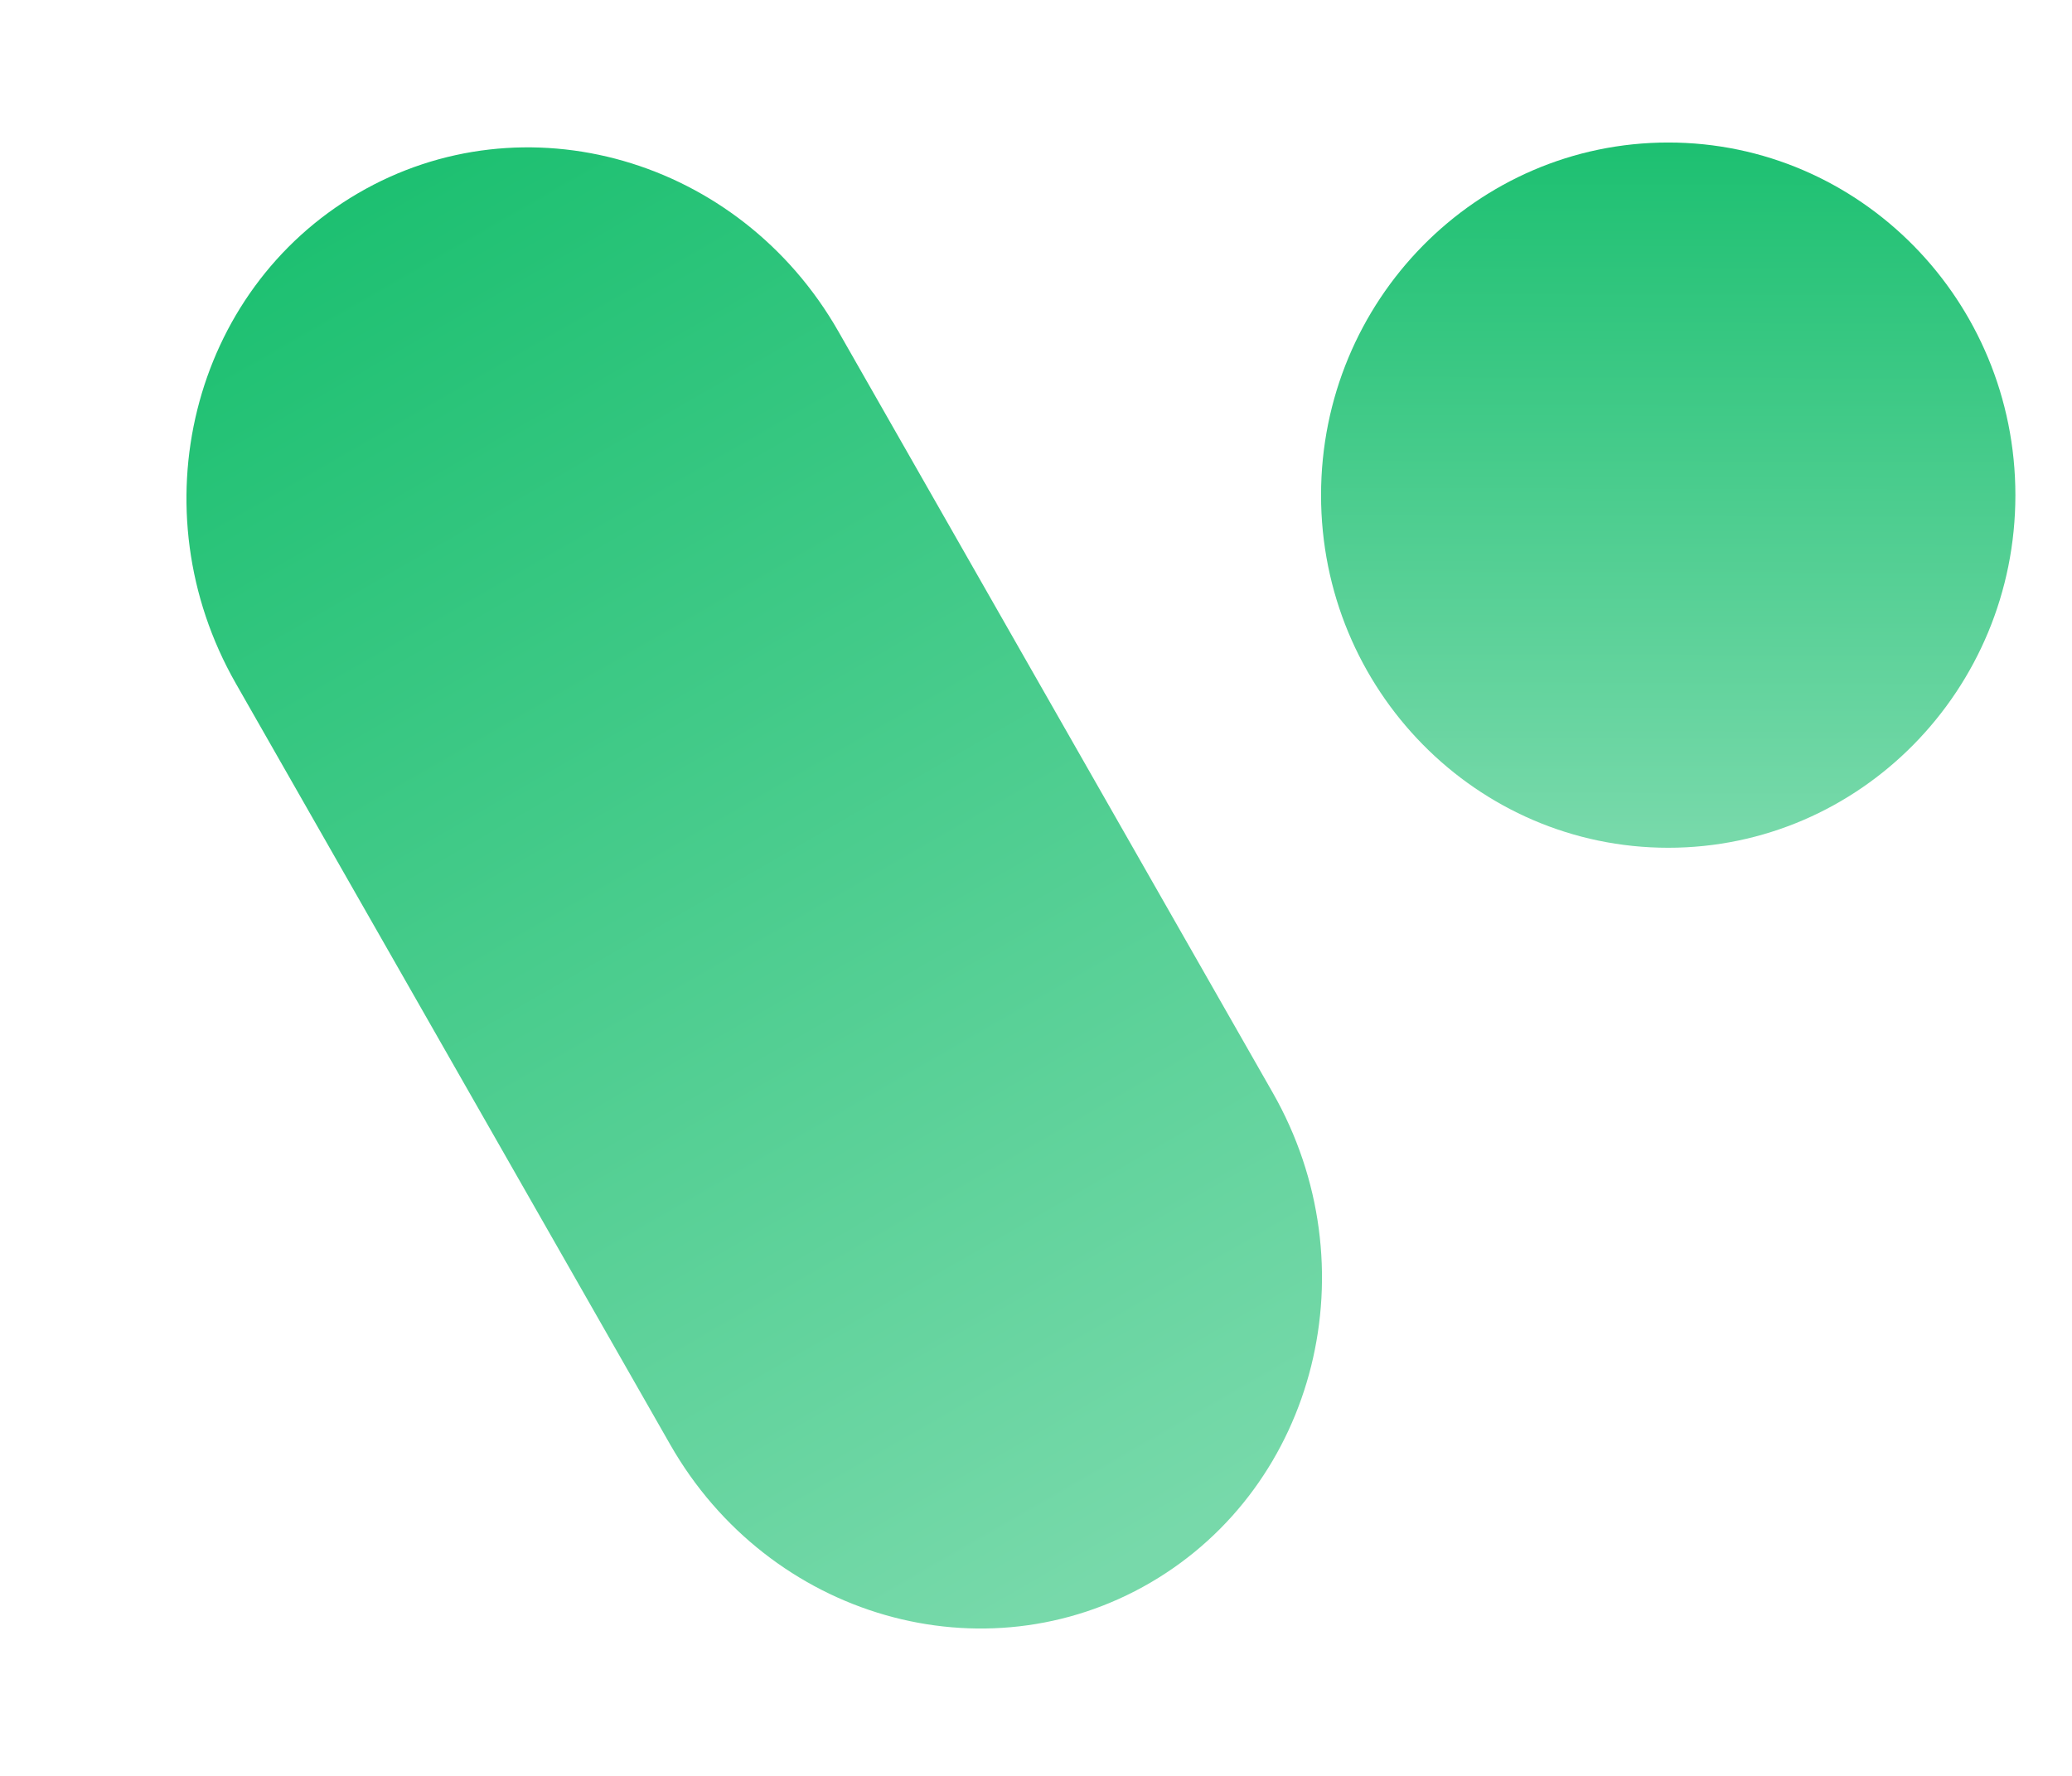
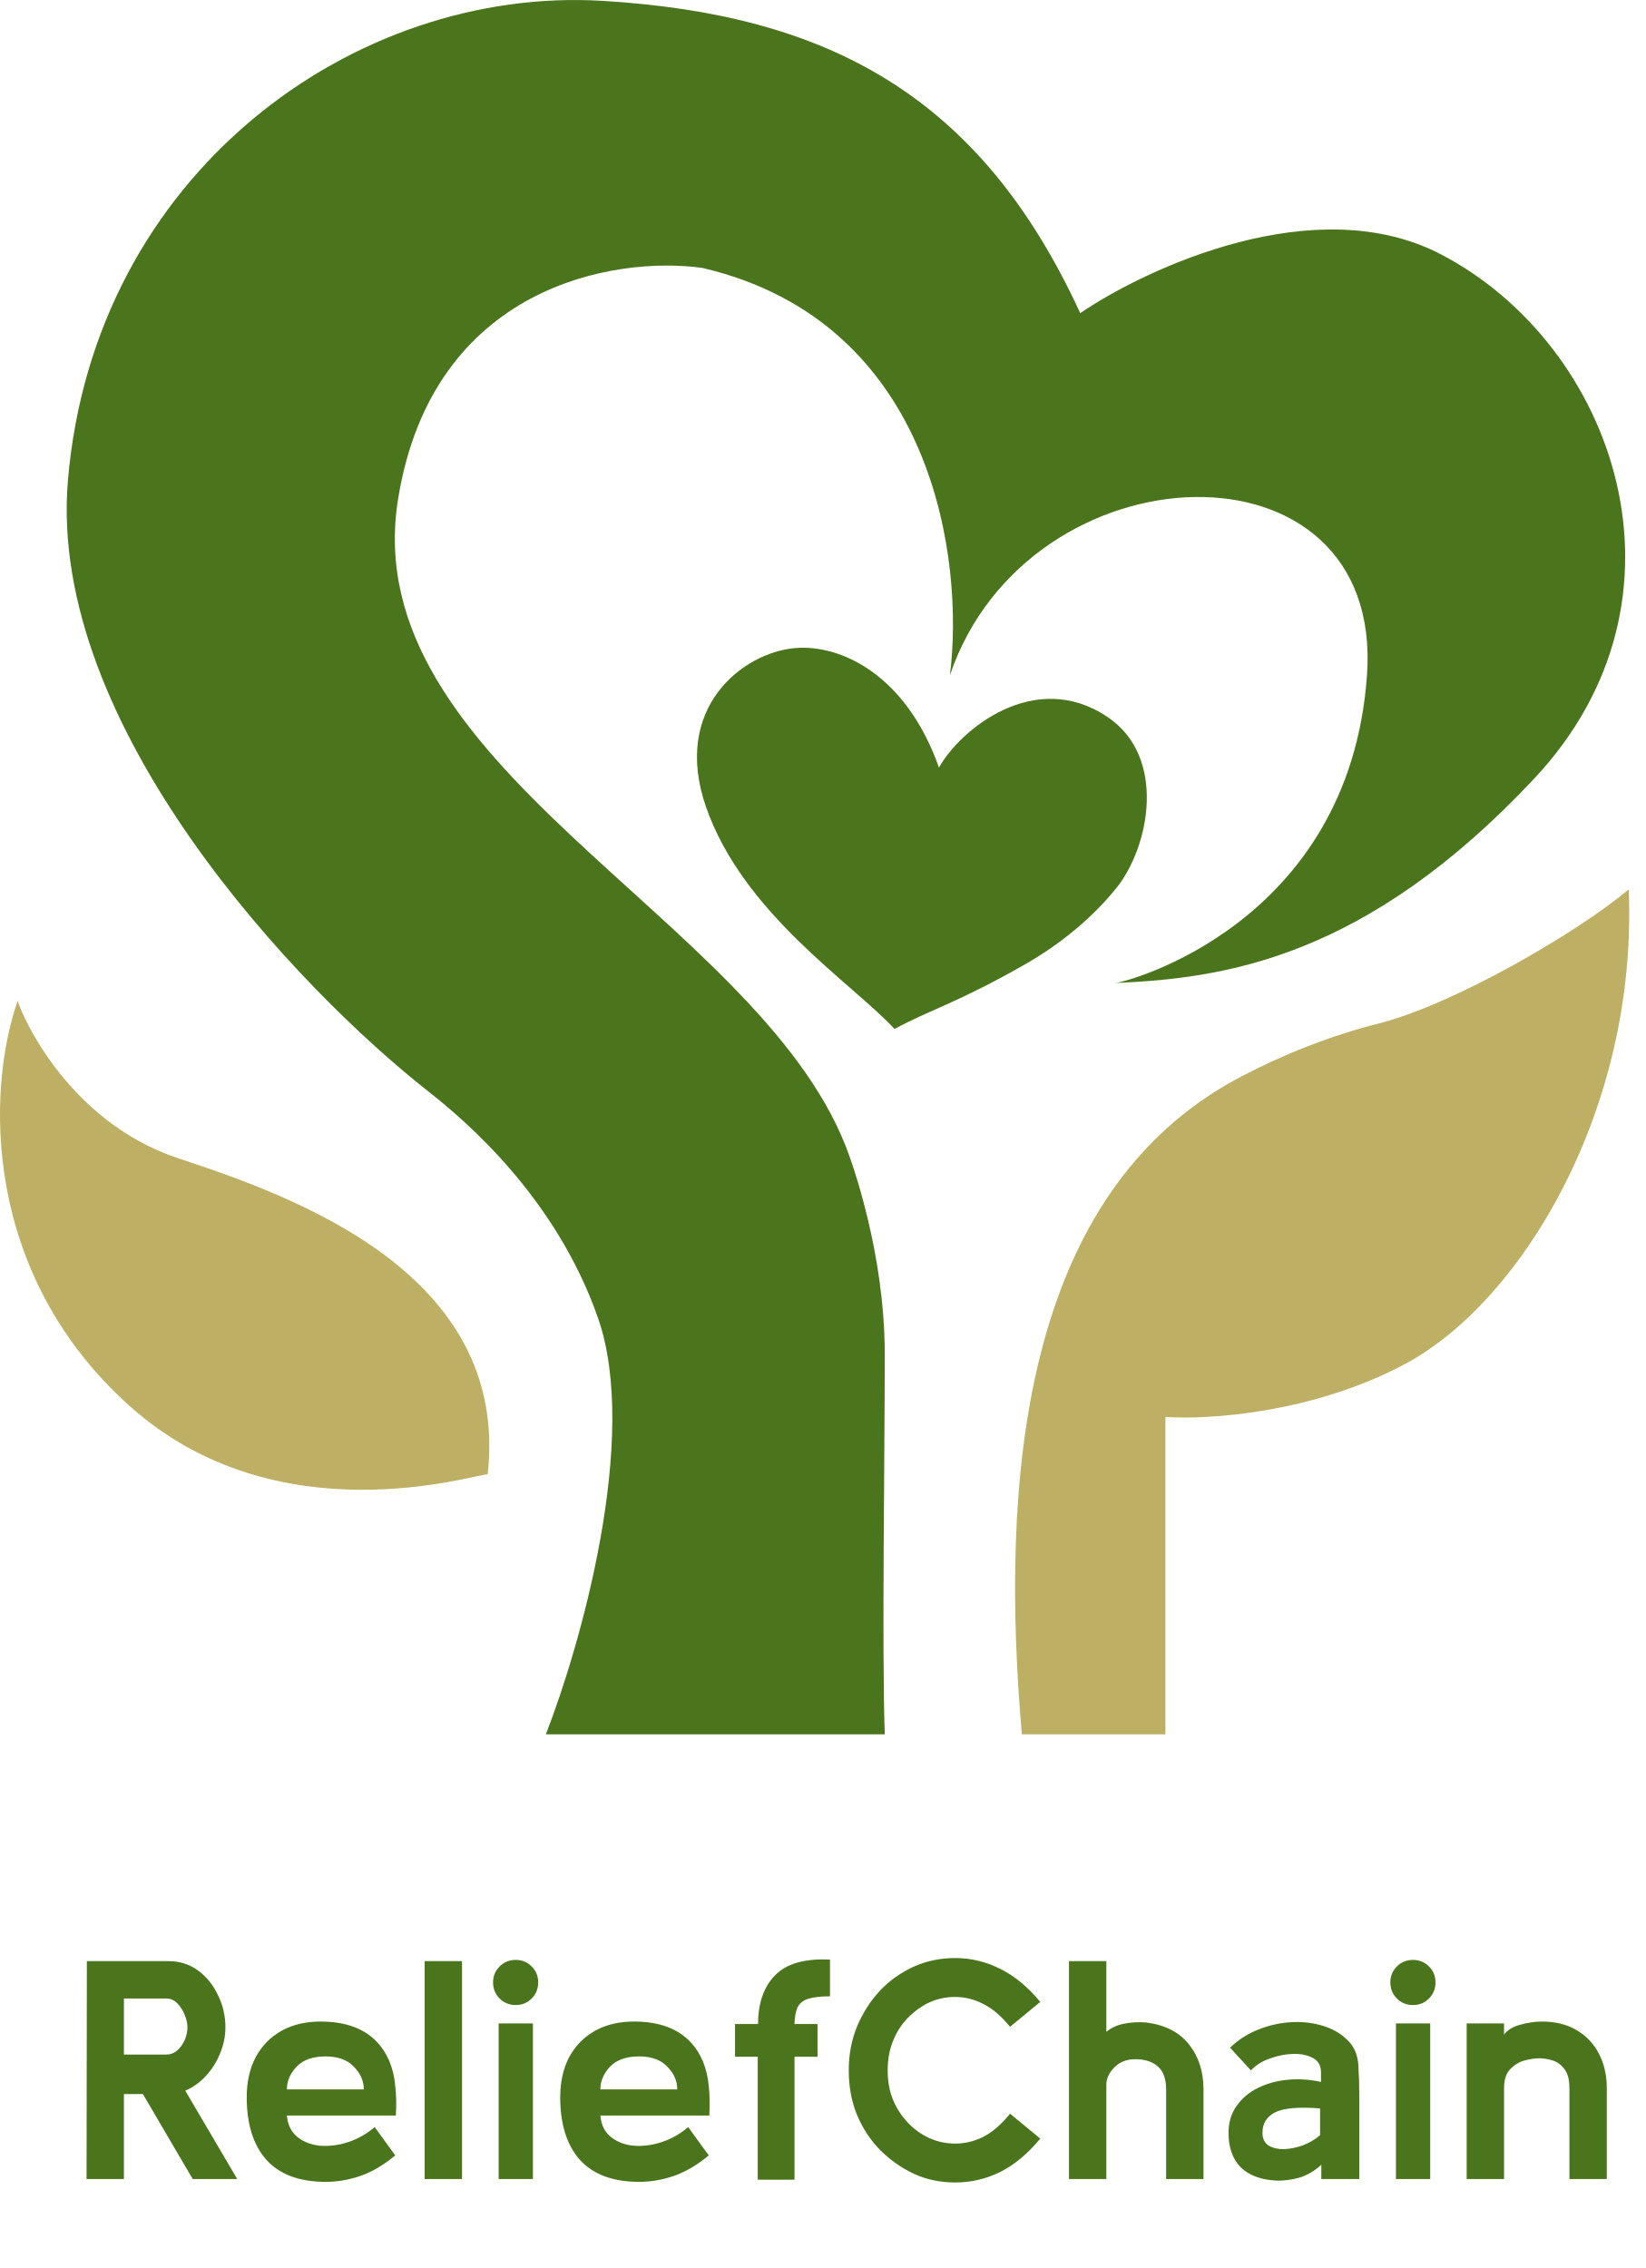
- <svg xmlns="http://www.w3.org/2000/svg" width="28" height="24" viewBox="0 0 28 24" fill="none">
-   <path d="M3.186 9.235C1.849 6.891 2.587 3.927 4.836 2.613C7.084 1.3 9.991 2.135 11.329 4.478L17.198 14.765C18.536 17.109 17.797 20.073 15.549 21.387C13.3 22.7 10.393 21.865 9.056 19.521L3.186 9.235Z" fill="url(#paint0_linear_2290_2172)" />
-   <path d="M27.235 6.692C27.235 9.323 25.134 11.457 22.544 11.457C19.953 11.457 17.852 9.323 17.852 6.692C17.852 4.06 19.953 1.926 22.544 1.926C25.134 1.926 27.235 4.06 27.235 6.692Z" fill="url(#paint1_linear_2290_2172)" />
-   <defs>
-     <linearGradient id="paint0_linear_2290_2172" x1="4.836" y1="2.613" x2="15.441" y2="21.002" gradientUnits="userSpaceOnUse">
-       <stop stop-color="#1DC071" />
-       <stop offset="1" stop-color="#77D9AA" />
-     </linearGradient>
-     <linearGradient id="paint1_linear_2290_2172" x1="22.544" y1="1.926" x2="22.52" y2="11.286" gradientUnits="userSpaceOnUse">
-       <stop stop-color="#1DC071" />
-       <stop offset="1" stop-color="#77D9AA" />
-     </linearGradient>
-   </defs>
+ <svg xmlns="http://www.w3.org/2000/svg" width="37" height="51" viewBox="0 0 37 51" fill="none">
+   <path d="M4.021 26.051C1.405 25.187 0.399 22.596 0.399 22.5C-0.306 24.515 -0.406 28.642 2.914 31.616C6.235 34.591 10.662 33.152 10.964 33.152C11.467 28.642 6.637 26.914 4.021 26.051Z" fill="#BDAF64" />
+   <path d="M24.899 16.122C23.262 15.021 21.586 16.409 21.11 17.259C20.36 15.143 18.878 14.486 17.875 14.573C16.693 14.675 15.098 15.923 15.874 18.149C16.707 20.543 19.164 22.112 20.112 23.139C20.888 22.712 21.522 22.557 23.075 21.668C23.634 21.348 24.455 20.773 25.104 19.962C25.844 19.036 26.239 17.023 24.899 16.122Z" fill="#4B751C" />
+   <path d="M26.201 39H22.973C22.492 33.407 22.911 26.847 27.875 24.224C28.855 23.707 29.912 23.289 30.993 23.016C32.714 22.58 35.506 20.938 36.617 20C36.825 24.926 34.221 29.249 31.617 30.656C29.534 31.782 27.139 31.93 26.201 31.862V39Z" fill="#BDAF64" />
+   <path d="M30.733 15.184C30.333 20.811 25.263 22.105 25.068 22.105C27.5 22 30.691 21.571 34.5 17.5C38.309 13.429 36.3 7.754 32.393 5.718C29.58 4.253 25.784 6.024 24.286 7.041C22.04 2.156 18.625 0.324 13.542 0.019C7.976 -0.316 2.113 3.886 1.527 10.807C1.058 16.344 6.737 22.274 9.635 24.547C10.5 25.226 12.506 26.949 13.444 29.636C14.382 32.323 13.053 36.998 12.272 39H19.891C19.826 37.066 19.891 32.899 19.891 30.451C19.891 28.211 19.179 26.193 19.012 25.769C16.96 20.578 7.974 17.219 8.951 11.214C9.732 6.41 13.835 5.752 15.788 6.024C21.024 7.245 21.681 12.639 21.356 15.184C23.114 9.993 31.124 9.688 30.733 15.184Z" fill="#4B751C" />
+   <path d="M5.334 49H4.333L3.213 47.089H2.786V49H1.946L1.953 44.1H3.794C4.041 44.1 4.26 44.17 4.452 44.31C4.643 44.45 4.792 44.634 4.9 44.863C5.012 45.087 5.068 45.33 5.068 45.591C5.068 45.787 5.028 45.981 4.949 46.172C4.874 46.359 4.769 46.527 4.634 46.676C4.498 46.825 4.342 46.937 4.165 47.012L5.334 49ZM4.214 45.591C4.214 45.498 4.193 45.402 4.151 45.304C4.109 45.201 4.053 45.115 3.983 45.045C3.913 44.975 3.831 44.94 3.738 44.94H2.786V46.2H3.738C3.831 46.2 3.913 46.17 3.983 46.109C4.053 46.048 4.109 45.971 4.151 45.878C4.193 45.78 4.214 45.684 4.214 45.591ZM8.9 47.572H6.45C6.468 47.782 6.548 47.943 6.688 48.055C6.828 48.167 7 48.232 7.206 48.251C7.411 48.265 7.621 48.237 7.836 48.167C8.055 48.092 8.251 47.98 8.424 47.831L8.886 48.468C8.629 48.683 8.368 48.837 8.102 48.93C7.84 49.019 7.581 49.063 7.325 49.063C6.732 49.063 6.286 48.897 5.988 48.566C5.694 48.235 5.547 47.766 5.547 47.159C5.547 46.814 5.614 46.513 5.75 46.256C5.89 45.999 6.086 45.801 6.338 45.661C6.594 45.521 6.895 45.453 7.241 45.458C7.997 45.467 8.501 45.764 8.753 46.347C8.823 46.515 8.867 46.699 8.886 46.9C8.909 47.101 8.914 47.325 8.9 47.572ZM7.318 46.242C7.033 46.242 6.816 46.319 6.667 46.473C6.522 46.627 6.45 46.797 6.45 46.984H8.179C8.179 46.793 8.104 46.622 7.955 46.473C7.81 46.319 7.598 46.242 7.318 46.242ZM10.387 49H9.547V44.1H10.387V49ZM11.596 45.087C11.452 45.087 11.33 45.038 11.232 44.94C11.134 44.842 11.085 44.721 11.085 44.576C11.085 44.436 11.134 44.317 11.232 44.219C11.33 44.121 11.452 44.072 11.596 44.072C11.736 44.072 11.855 44.121 11.953 44.219C12.051 44.317 12.1 44.436 12.1 44.576C12.1 44.721 12.051 44.842 11.953 44.94C11.855 45.038 11.736 45.087 11.596 45.087ZM11.981 49H11.211V45.5H11.981V49ZM15.947 47.572H13.498C13.516 47.782 13.595 47.943 13.736 48.055C13.876 48.167 14.048 48.232 14.254 48.251C14.459 48.265 14.669 48.237 14.883 48.167C15.103 48.092 15.299 47.98 15.472 47.831L15.934 48.468C15.677 48.683 15.415 48.837 15.149 48.93C14.888 49.019 14.629 49.063 14.373 49.063C13.78 49.063 13.334 48.897 13.036 48.566C12.742 48.235 12.595 47.766 12.595 47.159C12.595 46.814 12.662 46.513 12.797 46.256C12.938 45.999 13.133 45.801 13.386 45.661C13.642 45.521 13.943 45.453 14.289 45.458C15.044 45.467 15.549 45.764 15.8 46.347C15.87 46.515 15.915 46.699 15.934 46.9C15.957 47.101 15.961 47.325 15.947 47.572ZM14.366 46.242C14.081 46.242 13.864 46.319 13.714 46.473C13.57 46.627 13.498 46.797 13.498 46.984H15.226C15.226 46.793 15.152 46.622 15.002 46.473C14.858 46.319 14.646 46.242 14.366 46.242ZM18.66 44.891C18.464 44.891 18.308 44.907 18.191 44.94C18.075 44.973 17.991 45.033 17.939 45.122C17.892 45.211 17.867 45.341 17.862 45.514H18.38V46.249H17.862V49.014H17.036V46.249H16.525V45.514H17.043C17.043 45.043 17.172 44.676 17.428 44.415C17.685 44.154 18.096 44.037 18.66 44.065V44.891ZM21.476 49.077C21.14 49.077 20.829 49.012 20.545 48.881C20.26 48.746 20.008 48.568 19.789 48.349C19.569 48.125 19.397 47.864 19.271 47.565C19.145 47.262 19.082 46.926 19.082 46.557C19.082 46.198 19.145 45.866 19.271 45.563C19.401 45.255 19.574 44.987 19.789 44.758C20.003 44.534 20.253 44.357 20.538 44.226C20.827 44.095 21.14 44.03 21.476 44.03C21.83 44.03 22.169 44.112 22.491 44.275C22.813 44.434 23.111 44.681 23.387 45.017L22.708 45.577C22.516 45.339 22.318 45.169 22.113 45.066C21.907 44.959 21.695 44.905 21.476 44.905C21.266 44.905 21.07 44.947 20.888 45.031C20.71 45.115 20.549 45.232 20.405 45.381C20.265 45.526 20.155 45.698 20.076 45.899C19.996 46.095 19.957 46.314 19.957 46.557C19.957 46.8 19.996 47.019 20.076 47.215C20.155 47.406 20.265 47.577 20.405 47.726C20.545 47.875 20.706 47.992 20.888 48.076C21.07 48.16 21.266 48.202 21.476 48.202C21.695 48.202 21.907 48.151 22.113 48.048C22.318 47.941 22.516 47.768 22.708 47.53L23.387 48.09C23.111 48.426 22.813 48.676 22.491 48.839C22.169 48.998 21.83 49.077 21.476 49.077ZM27.057 49H26.217V46.984C26.217 46.746 26.154 46.573 26.028 46.466C25.907 46.359 25.739 46.305 25.524 46.305C25.328 46.305 25.169 46.368 25.048 46.494C24.931 46.615 24.873 46.744 24.873 46.879V49H24.033V44.1H24.873V45.689C24.985 45.596 25.118 45.535 25.272 45.507C25.431 45.474 25.594 45.465 25.762 45.479C26.187 45.53 26.509 45.694 26.728 45.969C26.947 46.24 27.057 46.578 27.057 46.984V49ZM28.698 49.035C28.343 49.016 28.075 48.916 27.893 48.734C27.711 48.547 27.62 48.291 27.62 47.964C27.62 47.726 27.68 47.523 27.802 47.355C27.923 47.182 28.084 47.047 28.285 46.949C28.485 46.851 28.707 46.79 28.95 46.767C29.197 46.744 29.447 46.76 29.699 46.816V46.599C29.699 46.45 29.638 46.342 29.517 46.277C29.395 46.212 29.246 46.181 29.069 46.186C28.896 46.191 28.721 46.226 28.544 46.291C28.371 46.352 28.231 46.44 28.124 46.557L27.655 46.046C27.832 45.873 28.042 45.738 28.285 45.64C28.527 45.542 28.777 45.486 29.034 45.472C29.295 45.458 29.54 45.488 29.769 45.563C30.002 45.638 30.194 45.759 30.343 45.927C30.459 46.058 30.525 46.23 30.539 46.445C30.553 46.66 30.56 46.895 30.56 47.152V49H29.706V48.678C29.561 48.813 29.4 48.909 29.223 48.965C29.046 49.016 28.87 49.04 28.698 49.035ZM29.678 48.013V47.411C29.192 47.374 28.854 47.404 28.663 47.502C28.476 47.6 28.383 47.752 28.383 47.957C28.383 48.088 28.427 48.183 28.516 48.244C28.609 48.3 28.724 48.328 28.859 48.328C28.999 48.323 29.141 48.295 29.286 48.244C29.435 48.188 29.566 48.111 29.678 48.013ZM31.769 45.087C31.625 45.087 31.503 45.038 31.405 44.94C31.307 44.842 31.258 44.721 31.258 44.576C31.258 44.436 31.307 44.317 31.405 44.219C31.503 44.121 31.625 44.072 31.769 44.072C31.909 44.072 32.028 44.121 32.126 44.219C32.224 44.317 32.273 44.436 32.273 44.576C32.273 44.721 32.224 44.842 32.126 44.94C32.028 45.038 31.909 45.087 31.769 45.087ZM32.154 49H31.384V45.5H32.154V49ZM36.124 49H35.284V46.956C35.284 46.765 35.247 46.622 35.172 46.529C35.102 46.431 35.013 46.366 34.906 46.333C34.803 46.3 34.703 46.284 34.605 46.284C34.512 46.284 34.402 46.3 34.276 46.333C34.155 46.366 34.047 46.431 33.954 46.529C33.861 46.622 33.814 46.765 33.814 46.956V49H32.974V45.5H33.814V45.752C33.893 45.645 34.017 45.57 34.185 45.528C34.353 45.481 34.514 45.458 34.668 45.458C34.967 45.458 35.223 45.521 35.438 45.647C35.657 45.773 35.825 45.948 35.942 46.172C36.063 46.396 36.124 46.657 36.124 46.956V49Z" fill="#4B751C" />
</svg>
